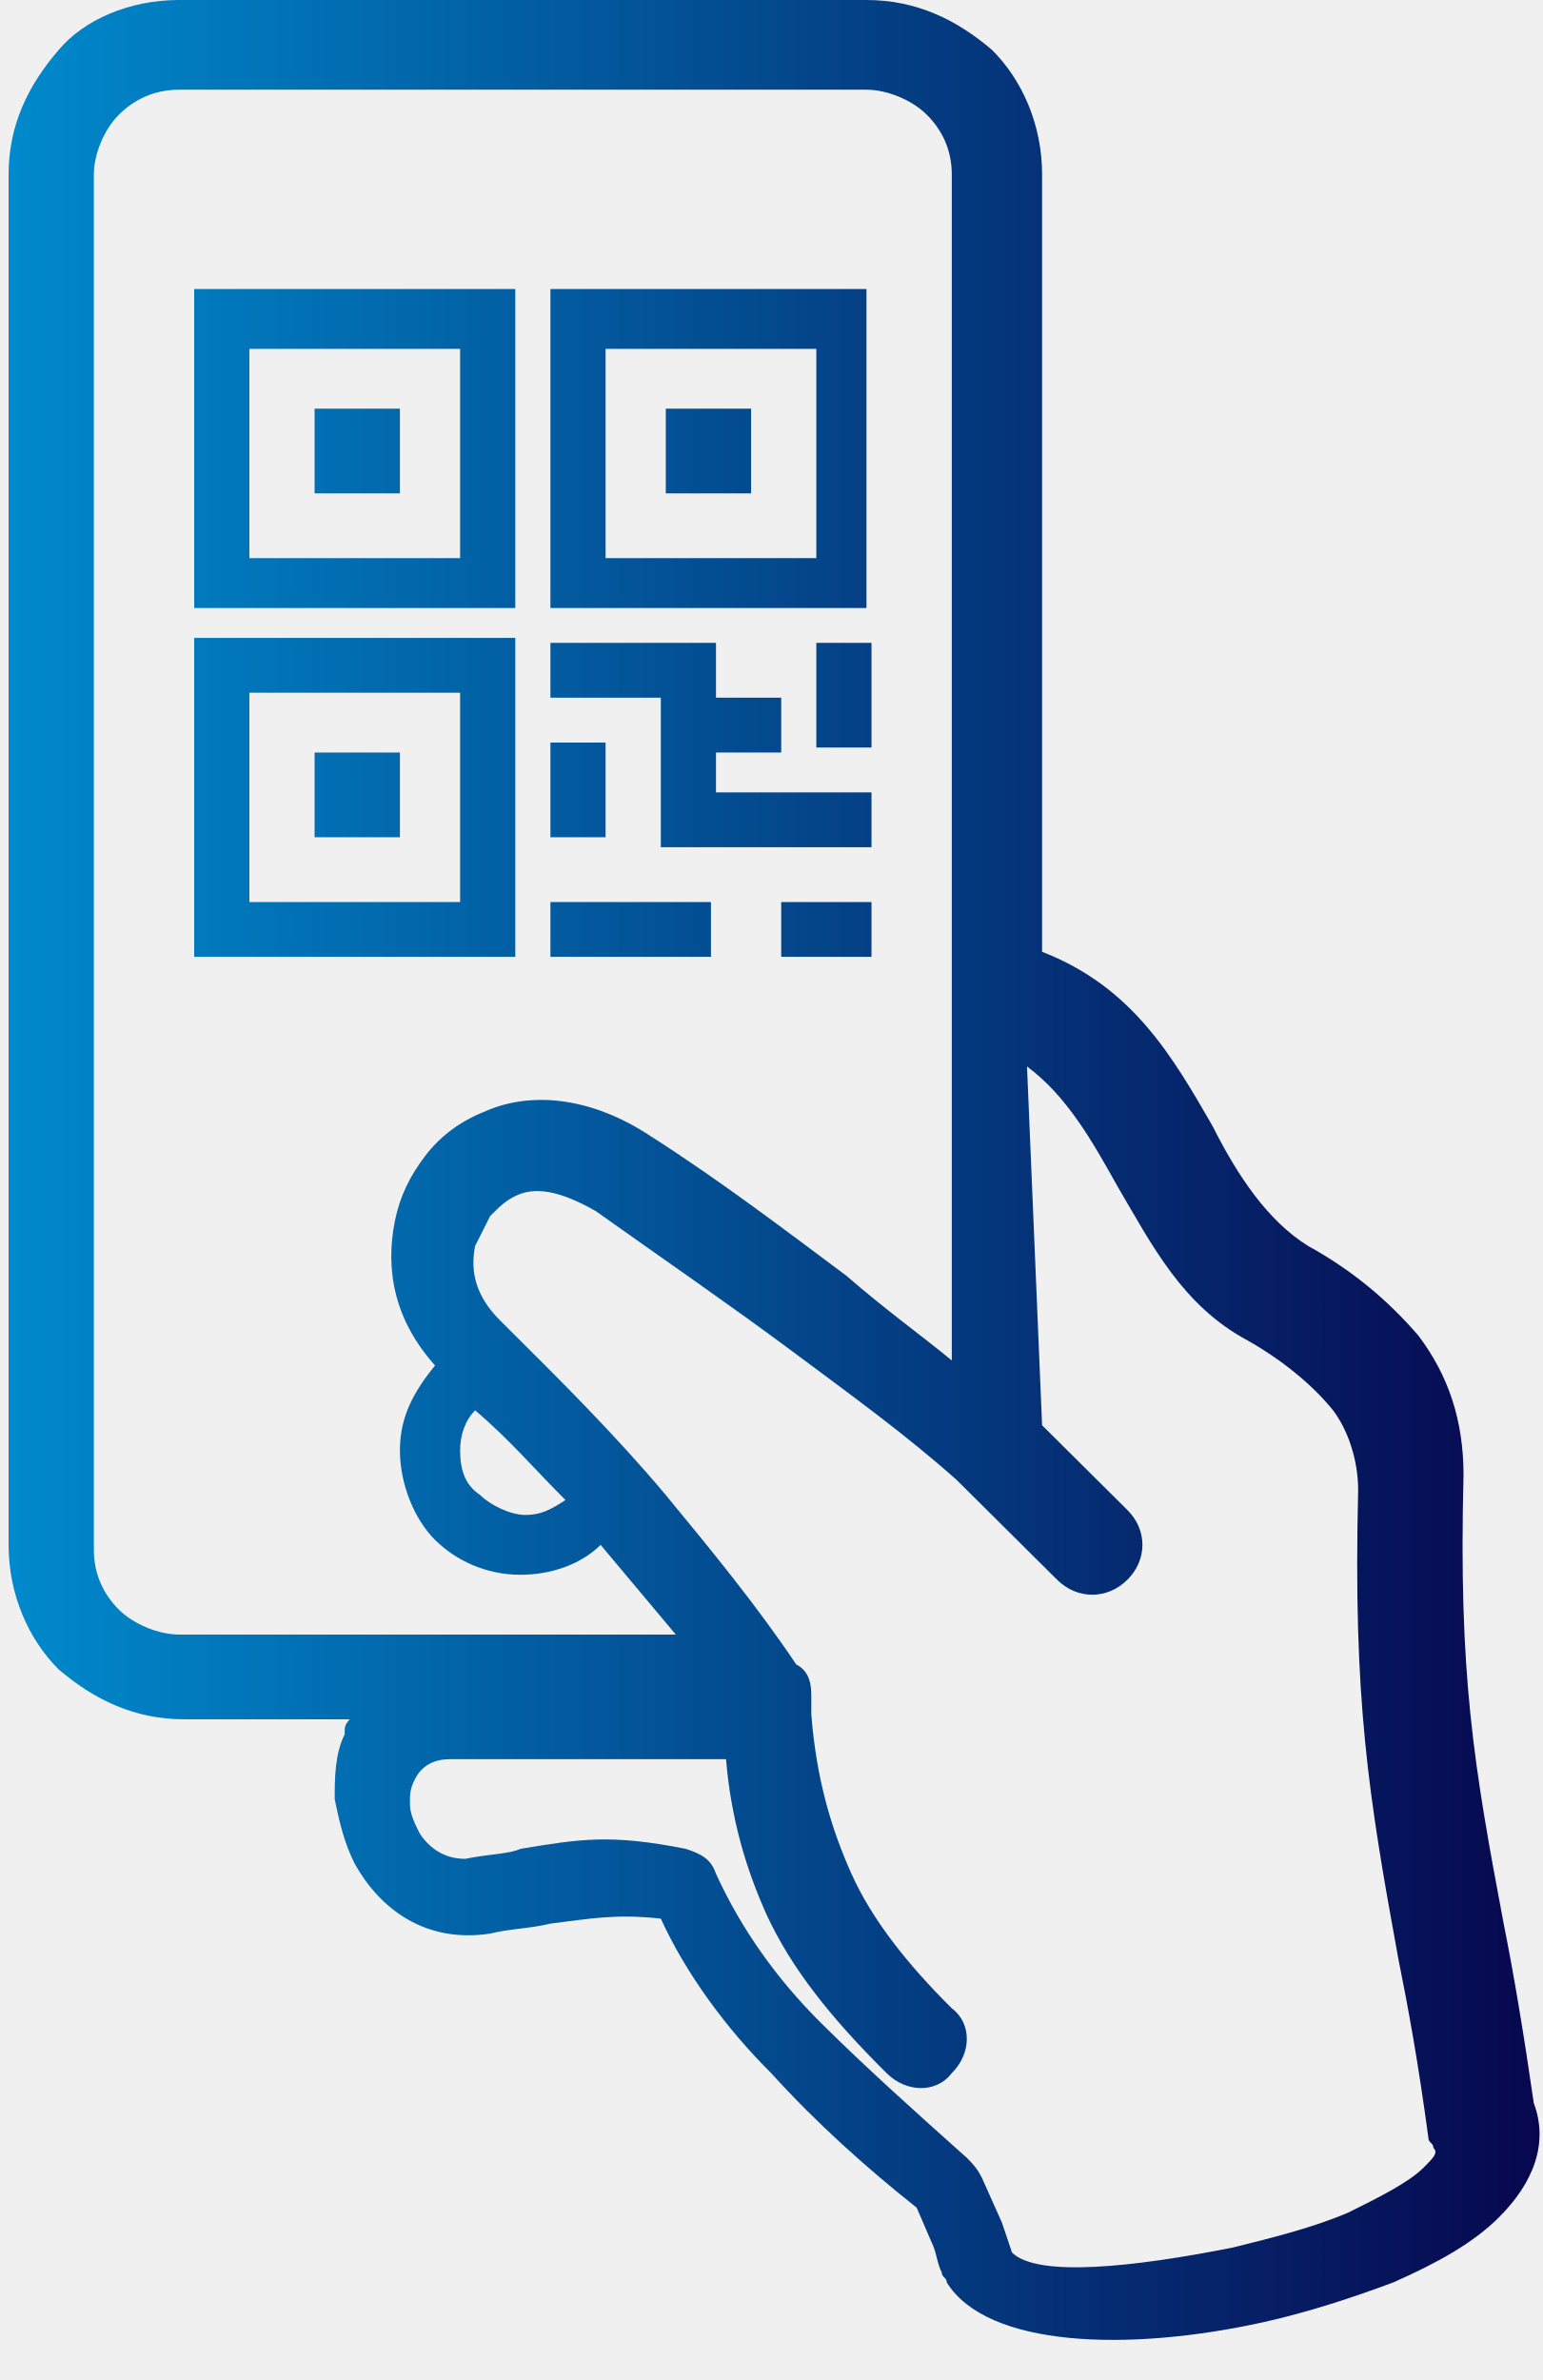
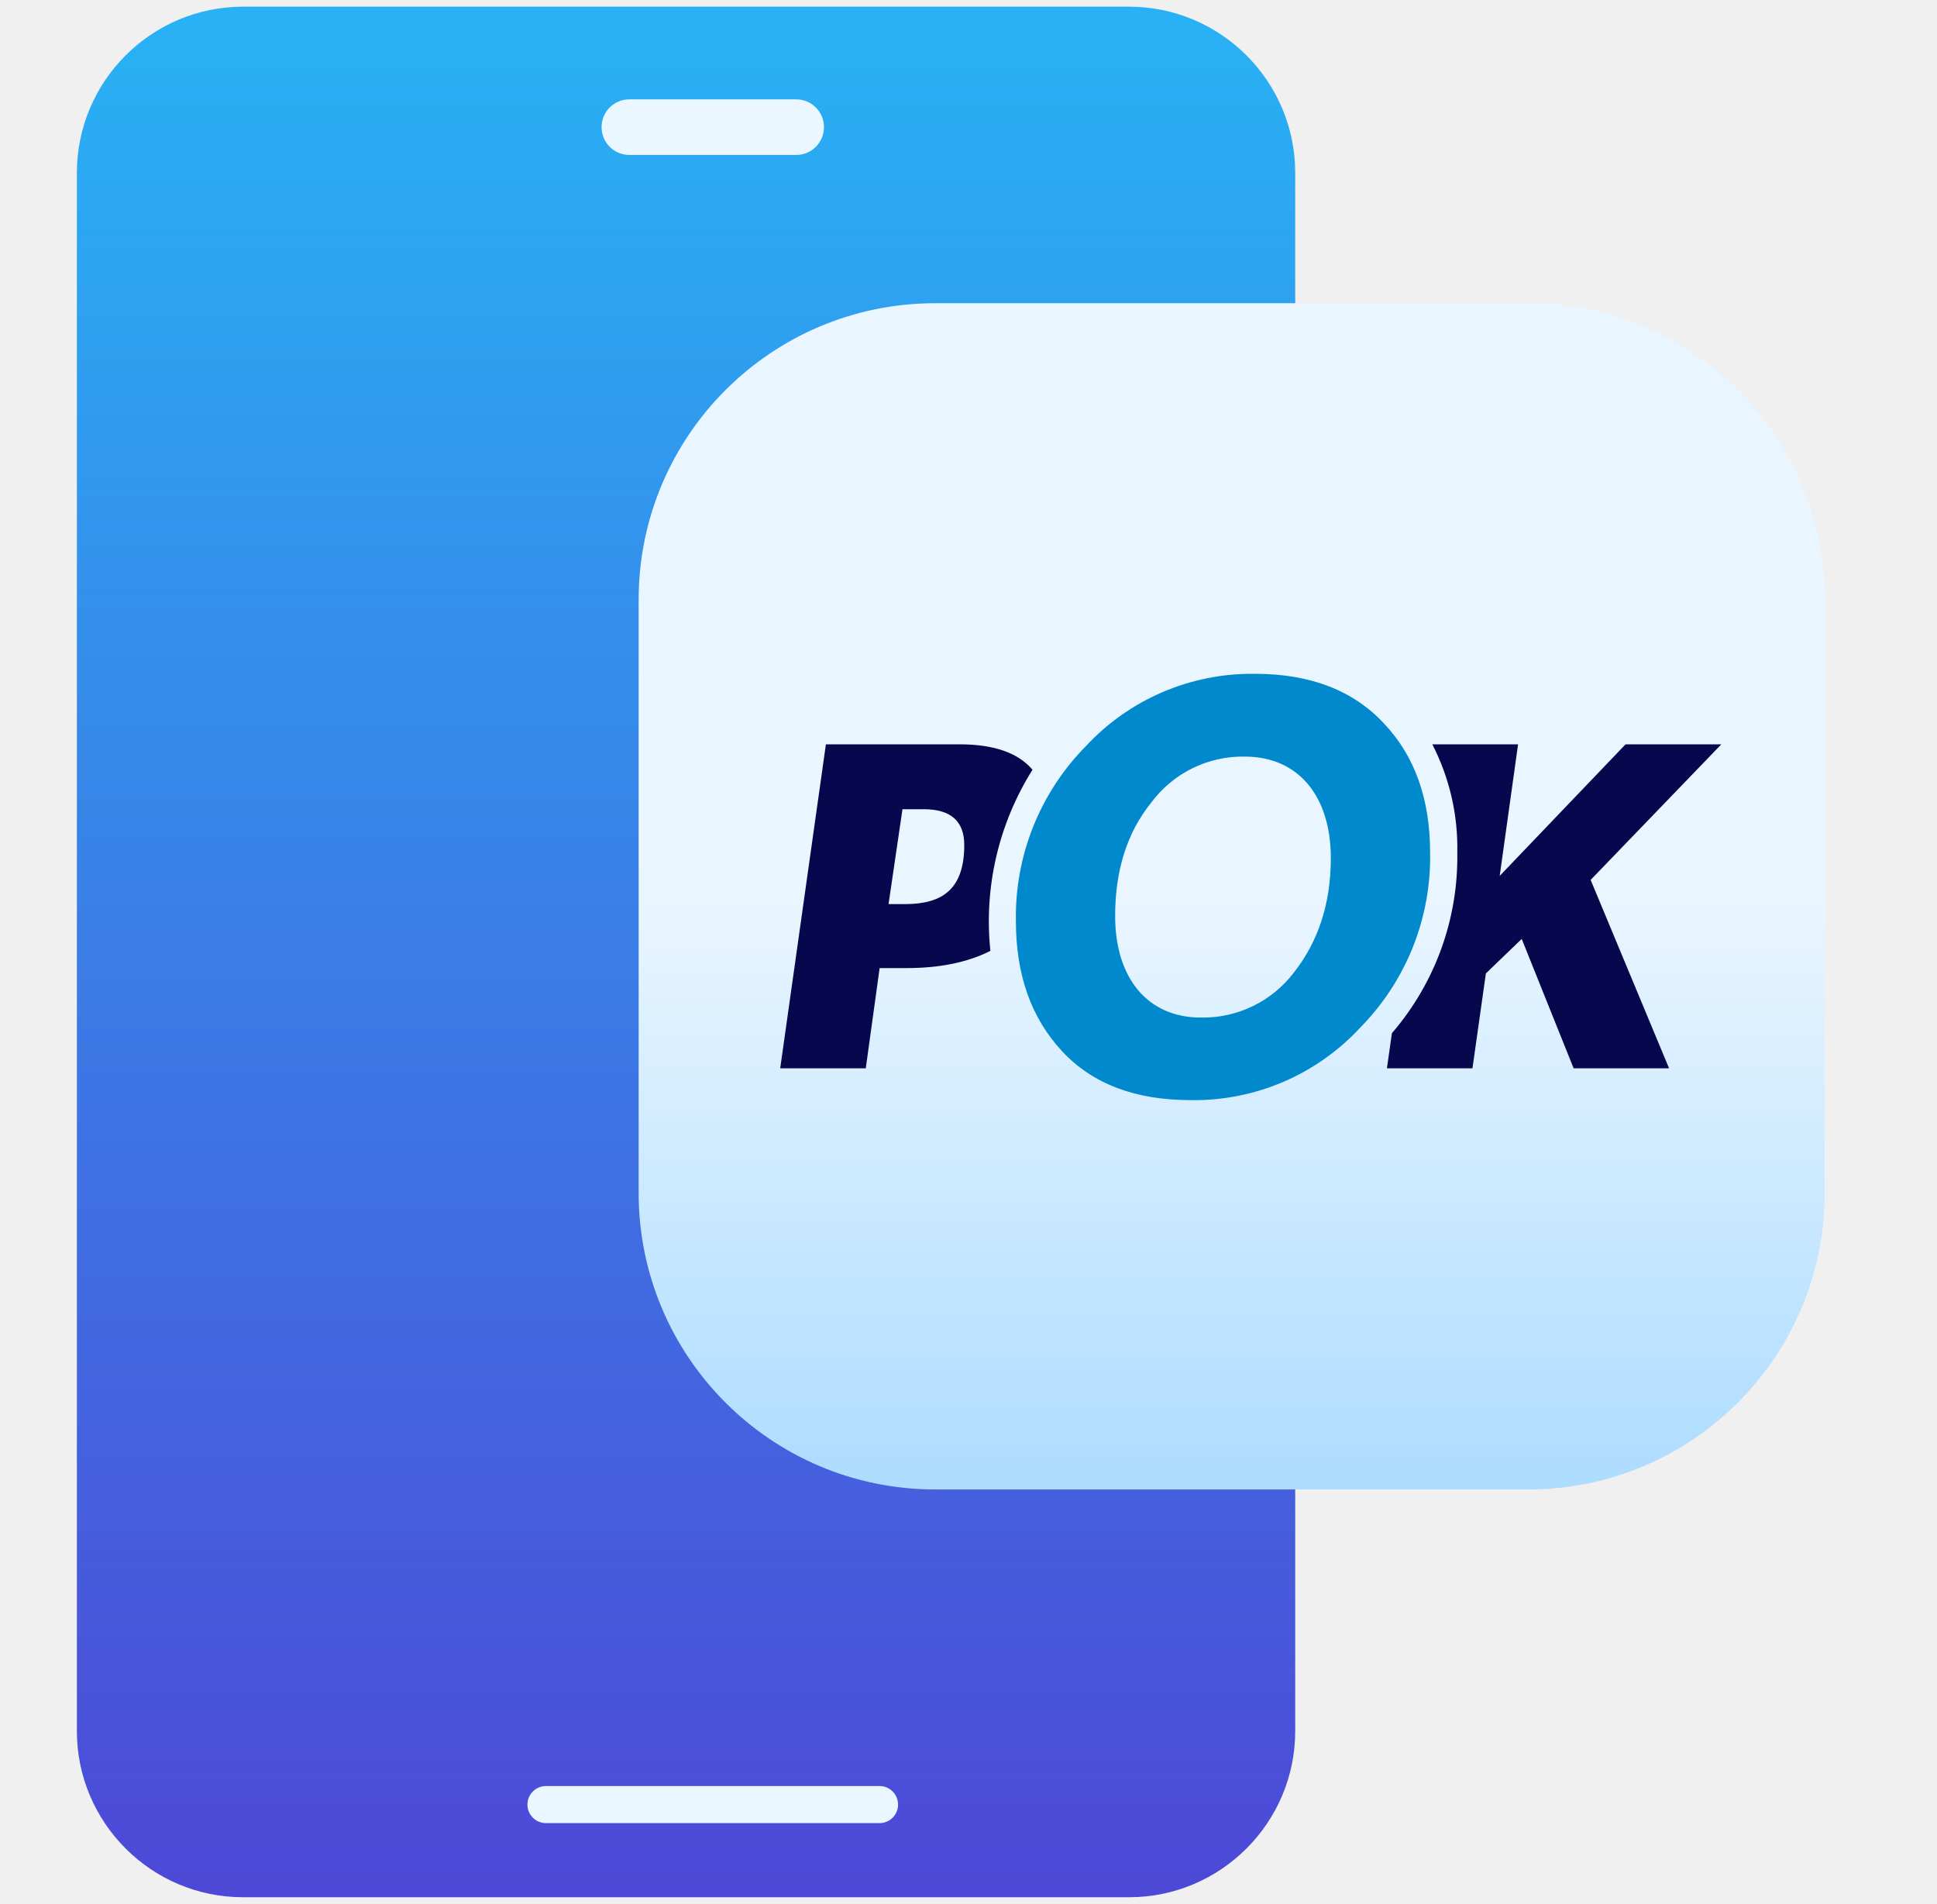
- <svg xmlns="http://www.w3.org/2000/svg" width="35" height="54" viewBox="0 0 35 54" fill="none">
-   <path d="M12.832 34.034C12.149 33.356 11.579 32.677 10.782 31.999C10.555 32.225 10.441 32.564 10.441 32.904C10.441 33.356 10.555 33.695 10.896 33.921C11.124 34.147 11.579 34.373 11.921 34.373C12.262 34.373 12.49 34.26 12.832 34.034ZM21.598 30.868V3.957C21.598 3.392 21.37 2.94 21.029 2.601C20.687 2.261 20.118 2.035 19.662 2.035H4.066C3.496 2.035 3.041 2.261 2.699 2.601C2.358 2.94 2.13 3.505 2.13 3.957V35.165C2.13 35.73 2.358 36.183 2.699 36.522C3.041 36.861 3.61 37.087 4.066 37.087H15.336C14.767 36.409 14.198 35.73 13.629 35.052C13.173 35.504 12.49 35.73 11.807 35.73C11.01 35.73 10.327 35.391 9.872 34.939C9.416 34.486 9.075 33.695 9.075 32.904C9.075 32.112 9.416 31.547 9.872 30.981C8.961 29.964 8.733 28.833 8.961 27.702C9.075 27.137 9.302 26.685 9.644 26.232C9.986 25.78 10.441 25.441 11.01 25.215C12.035 24.762 13.401 24.875 14.767 25.78C16.361 26.798 17.841 27.928 19.207 28.946C20.118 29.738 20.915 30.303 21.598 30.868ZM10.441 7.915H5.659V12.664H10.441V7.915ZM5.09 6.558H11.693V13.795H4.407V6.558H5.09ZM7.139 9.272H9.075V11.194H7.139V9.272ZM18.524 7.915H13.742V12.664H18.524V7.915ZM13.059 6.558H19.662V13.795H12.49V6.558H13.059ZM15.108 9.272H17.044V11.194H15.108V9.272ZM10.441 15.717H5.659V20.466H10.441V15.717ZM5.09 14.473H11.693V21.709H4.407V14.473H5.09V14.473ZM7.139 17.074H9.075V18.996H7.139V17.074ZM12.49 14.586H16.247V15.83H17.727V17.074H16.247V17.978H19.776V19.222H14.995V15.83H12.49V14.586ZM12.49 20.466H16.133V21.709H12.49V20.466ZM17.727 20.466H19.776V21.709H17.727V20.466ZM19.776 14.586V16.961H18.524V14.586H19.776ZM13.742 16.848V18.996H12.49V16.848H13.742ZM23.647 32.338L25.582 34.26C26.038 34.713 26.038 35.391 25.582 35.843C25.127 36.296 24.444 36.296 23.988 35.843L21.712 33.582C20.573 32.564 19.321 31.66 17.955 30.642C16.588 29.625 15.108 28.607 13.515 27.476C12.718 27.024 12.149 26.911 11.693 27.137C11.466 27.25 11.352 27.363 11.124 27.589C11.01 27.815 10.896 28.041 10.782 28.268C10.669 28.833 10.782 29.398 11.352 29.964C12.718 31.32 13.97 32.564 15.108 33.921C16.133 35.165 17.158 36.409 18.069 37.766C18.296 37.879 18.41 38.105 18.41 38.444C18.41 38.557 18.41 38.67 18.41 38.783V38.896C18.524 40.366 18.865 41.497 19.321 42.514C19.776 43.532 20.573 44.55 21.598 45.567C22.053 45.907 22.053 46.585 21.598 47.037C21.256 47.49 20.573 47.49 20.118 47.037C18.865 45.794 17.955 44.663 17.385 43.419C16.93 42.401 16.588 41.271 16.475 39.914H10.213C9.758 39.914 9.53 40.14 9.416 40.366C9.302 40.592 9.302 40.705 9.302 40.931C9.302 41.158 9.416 41.384 9.53 41.61C9.758 41.949 10.099 42.175 10.555 42.175C11.124 42.062 11.579 42.062 11.807 41.949C13.173 41.723 13.856 41.61 15.564 41.949C15.905 42.062 16.133 42.175 16.247 42.514C16.816 43.758 17.613 44.889 18.638 45.907C19.662 46.924 20.801 47.942 21.939 48.959C22.053 49.073 22.167 49.186 22.281 49.412L22.736 50.429L22.964 51.108C23.533 51.673 25.696 51.447 27.973 50.995C28.884 50.769 29.795 50.542 30.591 50.203C31.274 49.864 31.958 49.525 32.299 49.186C32.527 48.959 32.641 48.846 32.527 48.733C32.527 48.62 32.413 48.62 32.413 48.507C32.185 46.811 31.958 45.567 31.73 44.437C31.047 40.705 30.705 38.557 30.819 33.808C30.819 33.13 30.591 32.451 30.25 31.999C29.795 31.434 29.111 30.868 28.315 30.416C26.835 29.625 26.151 28.268 25.355 26.911C24.785 25.893 24.216 24.875 23.305 24.197L23.647 32.338ZM4.066 0H19.662C20.801 0 21.712 0.452 22.509 1.131C23.192 1.809 23.647 2.827 23.647 3.957V21.596C25.696 22.388 26.607 23.971 27.518 25.554C28.087 26.685 28.77 27.702 29.681 28.268C30.705 28.833 31.502 29.511 32.185 30.303C32.868 31.207 33.21 32.225 33.21 33.469C33.096 37.992 33.438 40.027 34.121 43.645C34.348 44.776 34.576 46.133 34.804 47.716C35.145 48.62 34.804 49.525 34.007 50.316C33.438 50.882 32.641 51.334 31.616 51.786C30.705 52.126 29.681 52.465 28.656 52.691C25.582 53.369 22.395 53.256 21.484 51.786C21.484 51.673 21.37 51.673 21.37 51.56C21.256 51.334 21.256 51.108 21.142 50.882L20.801 50.09C19.662 49.186 18.524 48.168 17.499 47.037C16.475 46.02 15.564 44.776 14.995 43.532C13.97 43.419 13.401 43.532 12.49 43.645C12.035 43.758 11.579 43.758 11.124 43.871C9.644 44.097 8.619 43.306 8.05 42.288C7.822 41.836 7.709 41.384 7.595 40.819C7.595 40.366 7.595 39.801 7.822 39.349V39.236C7.822 39.122 7.936 39.009 7.936 39.009H4.179C3.041 39.009 2.13 38.557 1.333 37.879C0.65 37.2 0.195 36.183 0.195 35.052V3.957C0.195 2.827 0.65 1.922 1.333 1.131C1.903 0.452 2.927 0 4.066 0Z" fill="url(#paint0_linear_3283_70652)" />
+ <svg xmlns="http://www.w3.org/2000/svg" width="58" height="57" viewBox="0 0 58 57" fill="none">
+   <g clip-path="url(#clip0_30_296)">
+     <path d="M38.783 20.762V5.175C38.783 2.432 36.551 0.2 33.808 0.2H7.277C4.534 0.2 2.302 2.432 2.302 5.175V51.825C2.302 54.568 4.534 56.8 7.277 56.8H33.808C36.551 56.8 38.783 54.568 38.783 51.825V33.585H51.606V20.762H38.783Z" fill="url(#paint0_linear_30_296)" />
+     <rect x="19.123" y="9.078" width="35.514" height="35.514" rx="8.878" fill="url(#paint1_linear_30_296)" />
+     <g clip-path="url(#clip1_30_296)">
+       <path d="M30.917 23.044L30.897 23.021C30.456 22.525 29.74 22.284 28.726 22.284H24.73L23.362 31.983H25.924L26.339 28.983H27.144C28.156 28.983 28.992 28.804 29.655 28.467C29.457 26.57 29.901 24.66 30.917 23.044ZM27.102 27.067H26.606L27.023 24.227H27.666C28.471 24.227 28.873 24.589 28.873 25.297C28.873 26.624 28.215 27.067 27.102 27.067Z" fill="#07074E" />
+       <path d="M51.542 22.284H48.674L44.906 26.222L45.456 22.284H42.895V22.297C43.406 23.297 43.661 24.409 43.636 25.532C43.668 27.511 42.971 29.433 41.678 30.932L41.529 31.983H44.09L44.492 29.143L45.565 28.11L47.119 31.983H49.977L47.629 26.343L51.542 22.284Z" fill="#07074E" />
+       <path d="M41.441 21.66C40.522 20.669 39.231 20.173 37.586 20.173C36.634 20.159 35.689 20.345 34.814 20.719C33.939 21.094 33.153 21.648 32.506 22.347C31.828 23.036 31.293 23.854 30.935 24.753C30.577 25.651 30.401 26.612 30.419 27.578C30.419 29.187 30.879 30.478 31.799 31.469C32.718 32.46 34.011 32.936 35.656 32.936C36.608 32.95 37.552 32.764 38.427 32.389C39.302 32.014 40.088 31.459 40.734 30.76C41.413 30.071 41.947 29.253 42.306 28.355C42.664 27.456 42.84 26.495 42.822 25.528C42.822 23.922 42.362 22.632 41.441 21.66ZM38.753 29.103C38.428 29.534 38.005 29.883 37.519 30.119C37.033 30.356 36.498 30.474 35.957 30.464C34.346 30.464 33.391 29.262 33.391 27.423C33.391 26.062 33.745 24.93 34.471 24.029C34.794 23.593 35.216 23.242 35.702 23.002C36.188 22.762 36.724 22.642 37.267 22.651C38.894 22.651 39.849 23.852 39.849 25.69C39.849 27.052 39.472 28.183 38.753 29.103V29.103Z" fill="#008ACD" />
+     </g>
+     <rect x="15.793" y="53.471" width="11.098" height="1.11" rx="0.555" fill="#EAF7FF" />
+     <rect x="18.013" y="2.974" width="6.659" height="1.665" rx="0.832" fill="#EAF7FF" />
+   </g>
  <defs>
-     <linearGradient id="paint0_linear_3283_70652" x1="0.052" y1="26.579" x2="34.944" y2="26.579" gradientUnits="userSpaceOnUse">
-       <stop stop-color="#008ACD" />
-       <stop offset="1" stop-color="#07074E" />
+     <linearGradient id="paint0_linear_30_296" x1="26.954" y1="56.8" x2="26.954" y2="0.2" gradientUnits="userSpaceOnUse">
+       <stop stop-color="#4D48D7" />
+       <stop offset="1" stop-color="#28B2F5" />
    </linearGradient>
+     <linearGradient id="paint1_linear_30_296" x1="36.88" y1="44.592" x2="36.88" y2="9.078" gradientUnits="userSpaceOnUse">
+       <stop stop-color="#ADDCFF" />
+       <stop offset="0.503" stop-color="#EAF6FF" />
+       <stop offset="1" stop-color="#EAF6FF" />
+     </linearGradient>
+     <clipPath id="clip0_30_296">
+       <rect width="56.6" height="56.6" fill="white" transform="translate(0.533447 0.199951)" />
+     </clipPath>
+     <clipPath id="clip1_30_296">
+       <rect width="28.178" height="12.763" fill="white" transform="translate(23.3623 20.1763)" />
+     </clipPath>
  </defs>
</svg>
